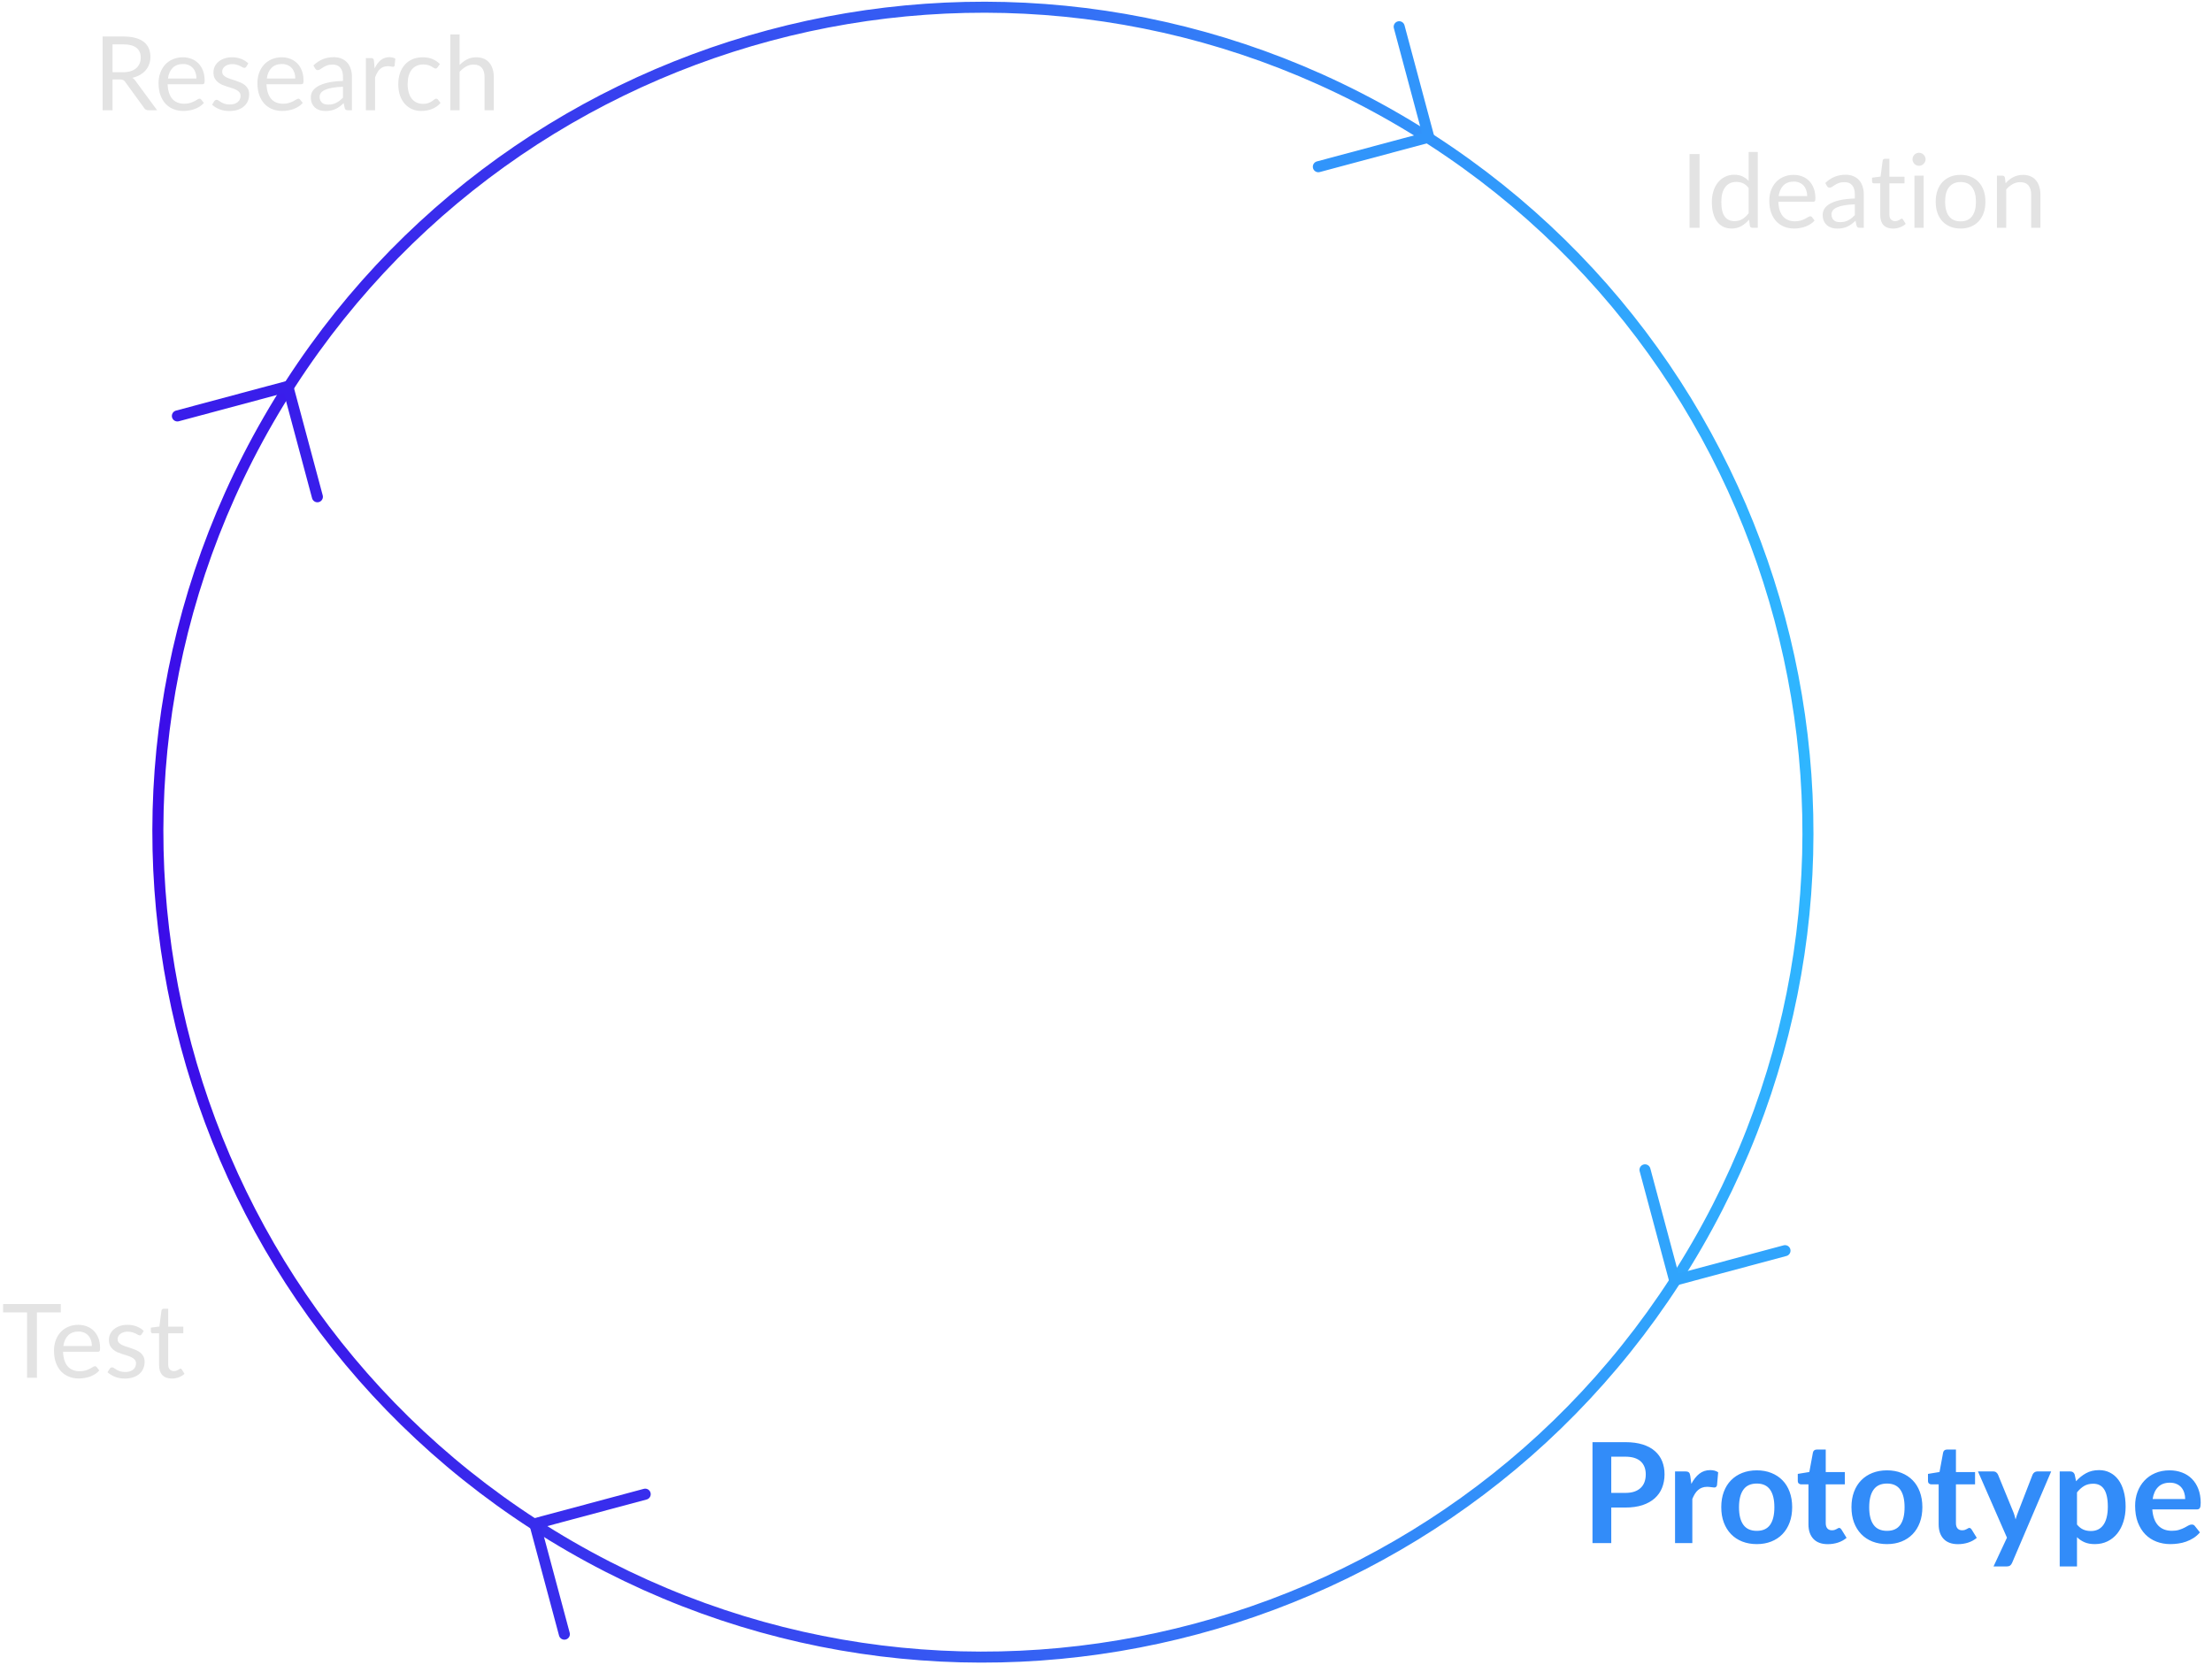
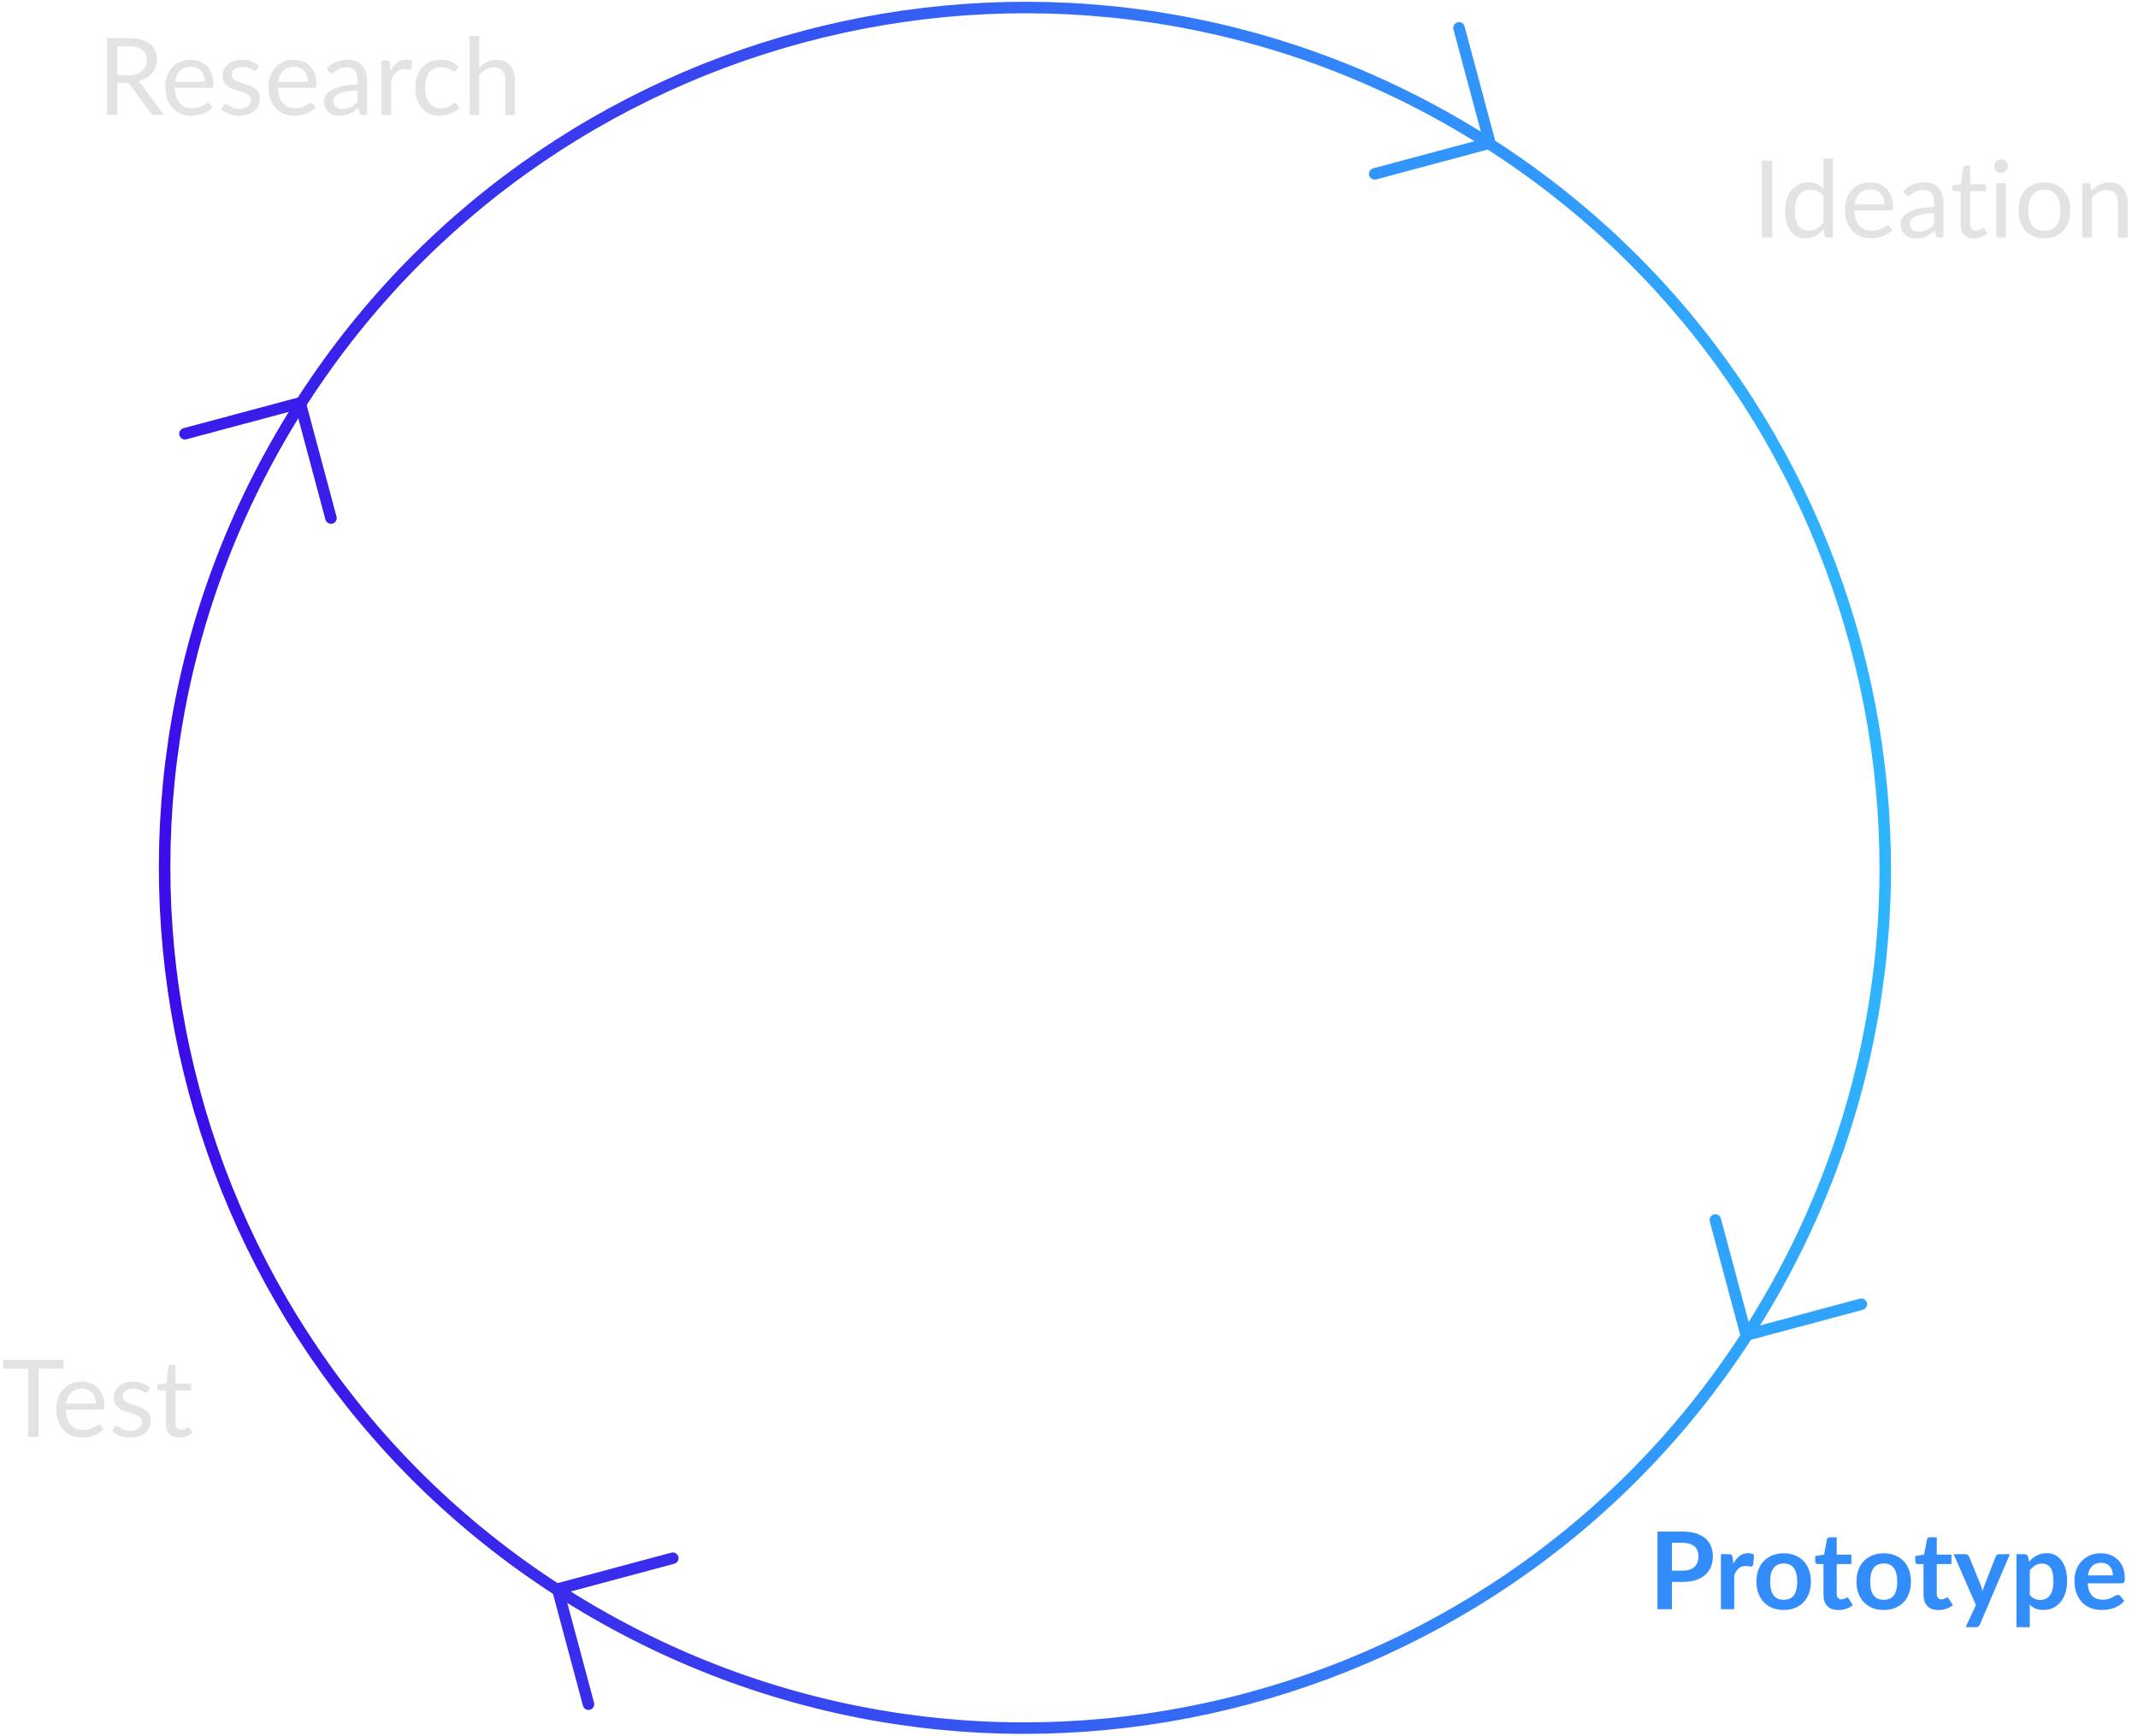
- <svg xmlns="http://www.w3.org/2000/svg" width="602px" height="453px" viewBox="0 0 602 453" version="1.1">
+ <svg xmlns="http://www.w3.org/2000/svg" width="558px" height="453px" viewBox="0 0 558 453" version="1.1">
  <defs>
    <linearGradient x1="22.173%" y1="7.734%" x2="79.963%" y2="92.425%" id="linearGradient-1">
      <stop stop-color="#2FB7FF" offset="0%" />
      <stop stop-color="#3B09E8" offset="100%" />
    </linearGradient>
  </defs>
  <g id="FOMC" stroke="none" stroke-width="1" fill="none" fill-rule="evenodd">
-     <g id="Desktop-HD-Copy" transform="translate(-2918, -6861)">
-       <g id="design-process-ideation-copy-3" transform="translate(2848, 6750)">
+     <g id="Desktop-HD-Copy" transform="translate(-3071, -6895)">
+       <g id="design-process-ideation-copy-3" transform="translate(3001, 6784)">
        <g id="Group" transform="translate(337.4996, 337.5013) rotate(120) translate(-337.4996, -337.5013) translate(90.99964, 91.00133)" stroke-width="3">
          <circle id="Oval" stroke="url(#linearGradient-1)" cx="246.5" cy="246.5" r="224.5" />
          <polyline id="Path" stroke="#391EEB" stroke-linecap="round" transform="translate(247, 471) scale(-1, 1) rotate(-90) translate(-247, -471) " points="225 460 247 482 269 460" />
          <polyline id="Path" stroke="#30A4FC" stroke-linecap="round" transform="translate(247, 22.5) rotate(-90) translate(-247, -22.5) " points="225 11.5 247 33.5 269 11.5" />
          <polyline id="Path" stroke="#3195FB" stroke-linecap="round" transform="translate(22, 247) scale(-1, 1) rotate(-180) translate(-22, -247) " points="0 236 22 258 44 236" />
          <polyline id="Path" stroke="#382DED" stroke-linecap="round" transform="translate(470.5, 247) scale(-1, 1) translate(-470.5, -247) " points="448.5 236 470.5 258 492.5 236" />
        </g>
        <g id="Group" transform="translate(527, 145)" fill="#E3E3E3" font-family="Lato-Regular, Lato" font-size="28" font-weight="normal">
          <text id="Ideation">
            <tspan x="0.257" y="28">Ideation</tspan>
          </text>
        </g>
        <g id="Group" transform="translate(95, 113)" fill="#E3E3E3" font-family="Lato-Regular, Lato" font-size="28" font-weight="normal">
          <text id="Research">
            <tspan x="0.363" y="28">Research</tspan>
          </text>
        </g>
-         <g id="Group" transform="translate(500, 493)" fill="#328CF9" font-family="Lato-Bold, Lato" font-size="38" font-weight="bold">
+         <g id="Group" transform="translate(500, 503)" fill="#328CF9" font-family="Lato-Bold, Lato" font-size="28" font-weight="bold">
          <text id="Prototype">
-             <tspan x="0.335" y="38">Prototype</tspan>
+             <tspan x="0.335" y="28">Prototype</tspan>
          </text>
        </g>
        <g id="Group" transform="translate(70, 458)" fill="#E3E3E3" font-family="Lato-Regular, Lato" font-size="28" font-weight="normal">
          <text id="Test">
            <tspan x="0.421" y="28">Test</tspan>
          </text>
        </g>
      </g>
    </g>
  </g>
</svg>
